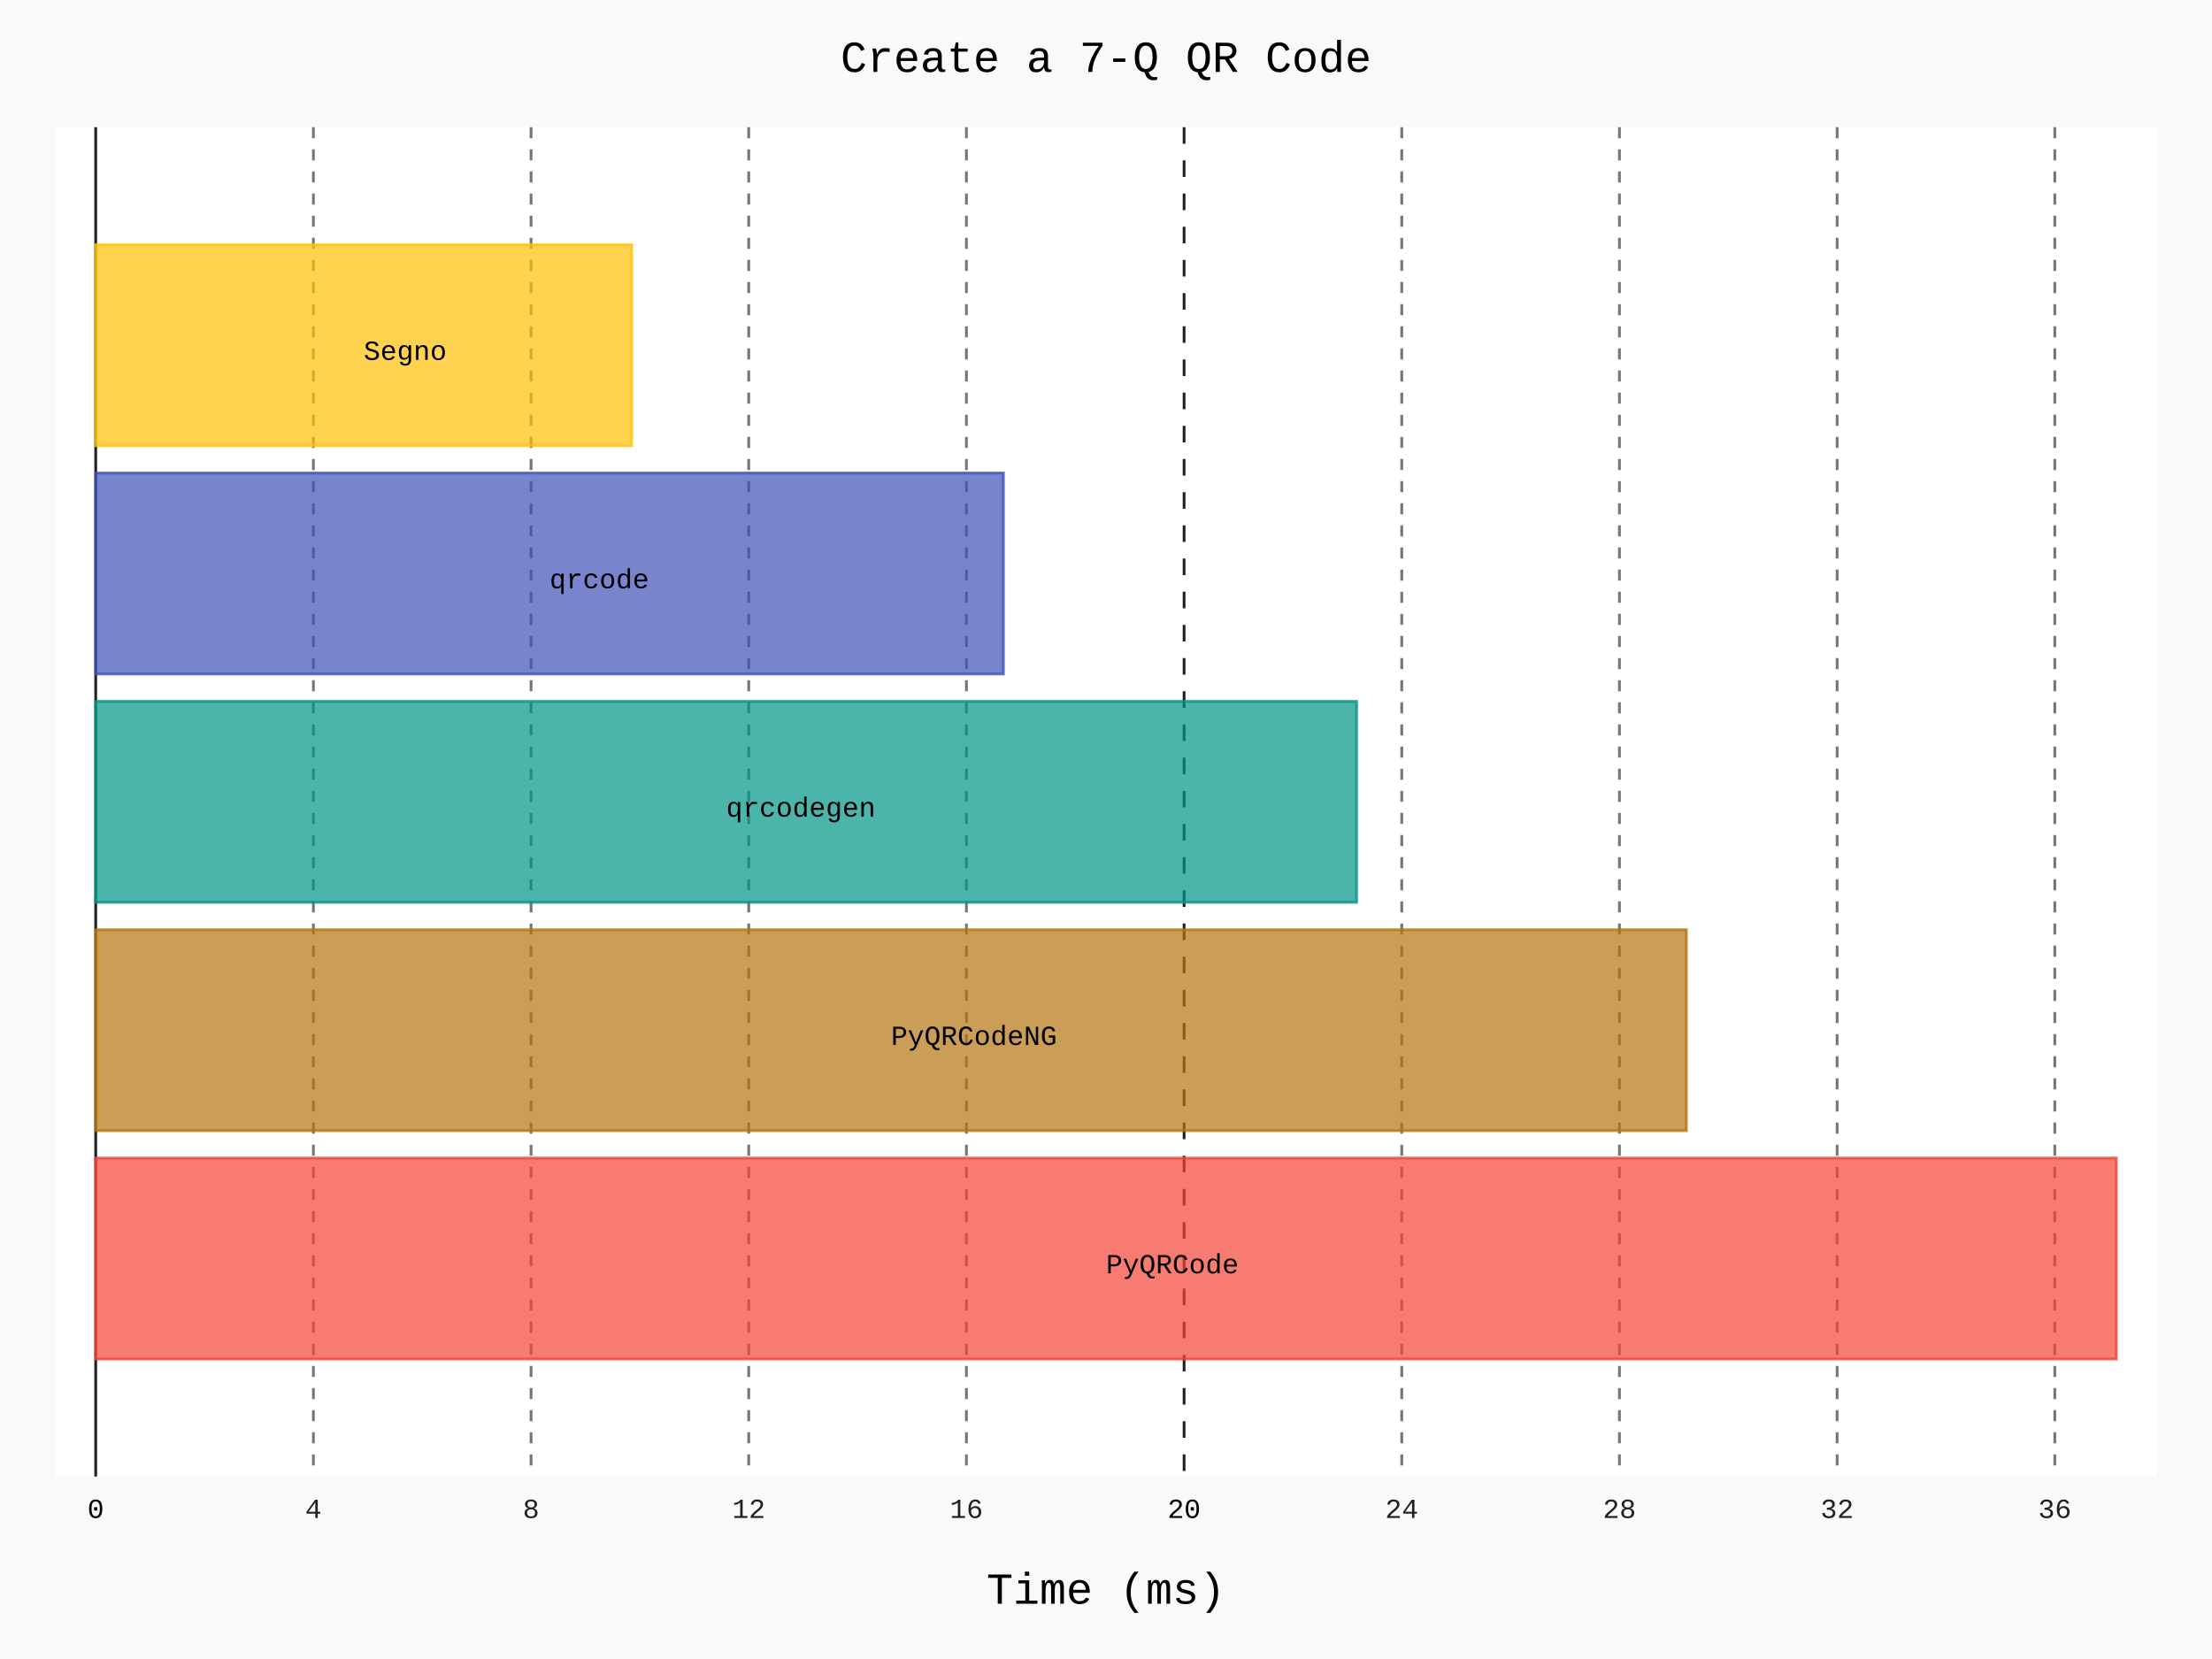
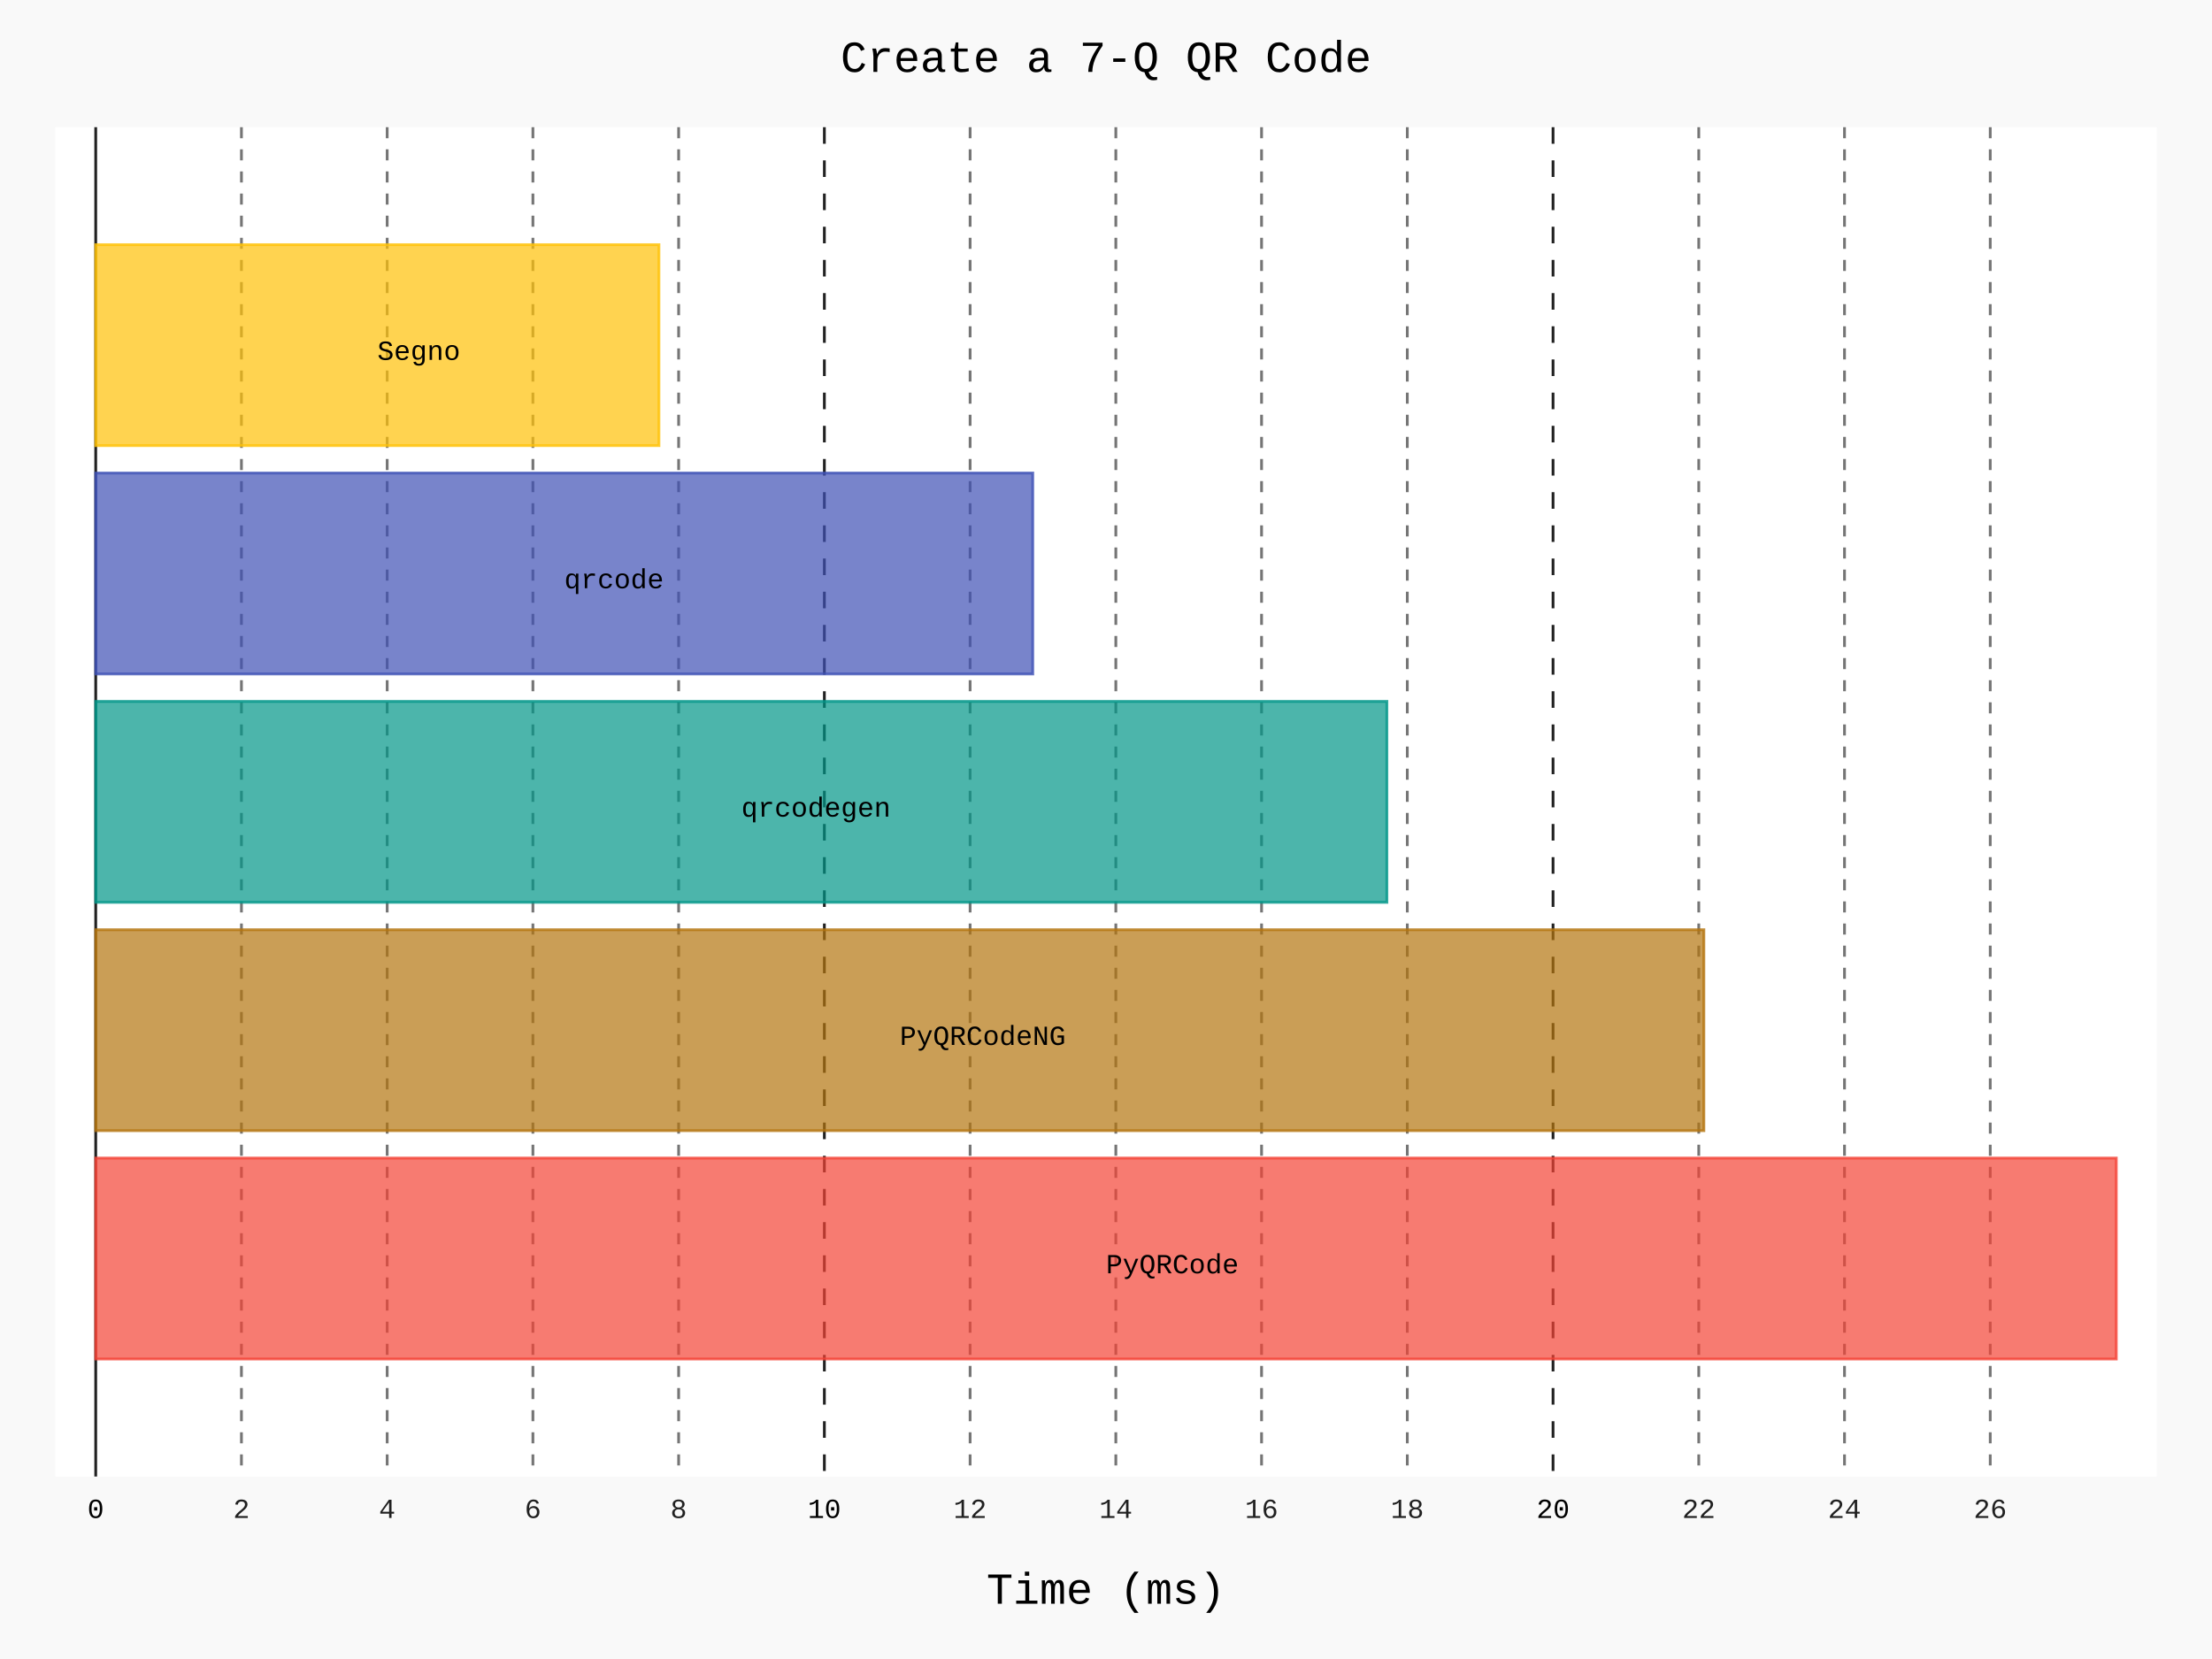
- <svg xmlns="http://www.w3.org/2000/svg" class="pygal-chart" id="chart-301749ed-1372-4586-891b-69cff0e4323c" viewBox="0 0 800 600">
+ <svg xmlns="http://www.w3.org/2000/svg" class="pygal-chart" id="chart-79c62ab5-aa69-4f37-b13c-075ebd9f70ba" viewBox="0 0 800 600">
  <defs>
-     <style type="text/css">#chart-301749ed-1372-4586-891b-69cff0e4323c{-webkit-user-select:none;-webkit-font-smoothing:antialiased;font-family:Consolas,"Liberation Mono",Menlo,Courier,monospace}#chart-301749ed-1372-4586-891b-69cff0e4323c .title{font-family:Consolas,"Liberation Mono",Menlo,Courier,monospace;font-size:16px}#chart-301749ed-1372-4586-891b-69cff0e4323c .legends .legend text{font-family:Consolas,"Liberation Mono",Menlo,Courier,monospace;font-size:14px}#chart-301749ed-1372-4586-891b-69cff0e4323c .axis text{font-family:Consolas,"Liberation Mono",Menlo,Courier,monospace;font-size:10px}#chart-301749ed-1372-4586-891b-69cff0e4323c .axis text.major{font-family:Consolas,"Liberation Mono",Menlo,Courier,monospace;font-size:10px}#chart-301749ed-1372-4586-891b-69cff0e4323c .text-overlay text.value{font-family:Consolas,"Liberation Mono",Menlo,Courier,monospace;font-size:16px}#chart-301749ed-1372-4586-891b-69cff0e4323c .text-overlay text.label{font-family:Consolas,"Liberation Mono",Menlo,Courier,monospace;font-size:10px}#chart-301749ed-1372-4586-891b-69cff0e4323c .tooltip{font-family:Consolas,"Liberation Mono",Menlo,Courier,monospace;font-size:14px}#chart-301749ed-1372-4586-891b-69cff0e4323c text.no_data{font-family:Consolas,"Liberation Mono",Menlo,Courier,monospace;font-size:64px}
- #chart-301749ed-1372-4586-891b-69cff0e4323c{background-color:rgba(249,249,249,1)}#chart-301749ed-1372-4586-891b-69cff0e4323c path,#chart-301749ed-1372-4586-891b-69cff0e4323c line,#chart-301749ed-1372-4586-891b-69cff0e4323c rect,#chart-301749ed-1372-4586-891b-69cff0e4323c circle{-webkit-transition:150ms;-moz-transition:150ms;transition:150ms}#chart-301749ed-1372-4586-891b-69cff0e4323c .graph &gt; .background{fill:rgba(249,249,249,1)}#chart-301749ed-1372-4586-891b-69cff0e4323c .plot &gt; .background{fill:rgba(255,255,255,1)}#chart-301749ed-1372-4586-891b-69cff0e4323c .graph{fill:rgba(0,0,0,.87)}#chart-301749ed-1372-4586-891b-69cff0e4323c text.no_data{fill:rgba(0,0,0,1)}#chart-301749ed-1372-4586-891b-69cff0e4323c .title{fill:rgba(0,0,0,1)}#chart-301749ed-1372-4586-891b-69cff0e4323c .legends .legend text{fill:rgba(0,0,0,.87)}#chart-301749ed-1372-4586-891b-69cff0e4323c .legends .legend:hover text{fill:rgba(0,0,0,1)}#chart-301749ed-1372-4586-891b-69cff0e4323c .axis .line{stroke:rgba(0,0,0,1)}#chart-301749ed-1372-4586-891b-69cff0e4323c .axis .guide.line{stroke:rgba(0,0,0,.54)}#chart-301749ed-1372-4586-891b-69cff0e4323c .axis .major.line{stroke:rgba(0,0,0,.87)}#chart-301749ed-1372-4586-891b-69cff0e4323c .axis text.major{fill:rgba(0,0,0,1)}#chart-301749ed-1372-4586-891b-69cff0e4323c .axis.y .guides:hover .guide.line,#chart-301749ed-1372-4586-891b-69cff0e4323c .line-graph .axis.x .guides:hover .guide.line,#chart-301749ed-1372-4586-891b-69cff0e4323c .stackedline-graph .axis.x .guides:hover .guide.line,#chart-301749ed-1372-4586-891b-69cff0e4323c .xy-graph .axis.x .guides:hover .guide.line{stroke:rgba(0,0,0,1)}#chart-301749ed-1372-4586-891b-69cff0e4323c .axis .guides:hover text{fill:rgba(0,0,0,1)}#chart-301749ed-1372-4586-891b-69cff0e4323c .reactive{fill-opacity:.7;stroke-opacity:.8}#chart-301749ed-1372-4586-891b-69cff0e4323c .ci{stroke:rgba(0,0,0,.87)}#chart-301749ed-1372-4586-891b-69cff0e4323c .reactive.active,#chart-301749ed-1372-4586-891b-69cff0e4323c .active .reactive{fill-opacity:.8;stroke-opacity:.9;stroke-width:4}#chart-301749ed-1372-4586-891b-69cff0e4323c .ci .reactive.active{stroke-width:1.5}#chart-301749ed-1372-4586-891b-69cff0e4323c .series text{fill:rgba(0,0,0,1)}#chart-301749ed-1372-4586-891b-69cff0e4323c .tooltip rect{fill:rgba(255,255,255,1);stroke:rgba(0,0,0,1);-webkit-transition:opacity 150ms;-moz-transition:opacity 150ms;transition:opacity 150ms}#chart-301749ed-1372-4586-891b-69cff0e4323c .tooltip .label{fill:rgba(0,0,0,.87)}#chart-301749ed-1372-4586-891b-69cff0e4323c .tooltip .label{fill:rgba(0,0,0,.87)}#chart-301749ed-1372-4586-891b-69cff0e4323c .tooltip .legend{font-size:.8em;fill:rgba(0,0,0,.54)}#chart-301749ed-1372-4586-891b-69cff0e4323c .tooltip .x_label{font-size:.6em;fill:rgba(0,0,0,1)}#chart-301749ed-1372-4586-891b-69cff0e4323c .tooltip .xlink{font-size:.5em;text-decoration:underline}#chart-301749ed-1372-4586-891b-69cff0e4323c .tooltip .value{font-size:1.5em}#chart-301749ed-1372-4586-891b-69cff0e4323c .bound{font-size:.5em}#chart-301749ed-1372-4586-891b-69cff0e4323c .max-value{font-size:.75em;fill:rgba(0,0,0,.54)}#chart-301749ed-1372-4586-891b-69cff0e4323c .map-element{fill:rgba(255,255,255,1);stroke:rgba(0,0,0,.54) !important}#chart-301749ed-1372-4586-891b-69cff0e4323c .map-element .reactive{fill-opacity:inherit;stroke-opacity:inherit}#chart-301749ed-1372-4586-891b-69cff0e4323c .color-0,#chart-301749ed-1372-4586-891b-69cff0e4323c .color-0 a:visited{stroke:#F44336;fill:#F44336}#chart-301749ed-1372-4586-891b-69cff0e4323c .color-1,#chart-301749ed-1372-4586-891b-69cff0e4323c .color-1 a:visited{stroke:#3F51B5;fill:#3F51B5}#chart-301749ed-1372-4586-891b-69cff0e4323c .color-2,#chart-301749ed-1372-4586-891b-69cff0e4323c .color-2 a:visited{stroke:#009688;fill:#009688}#chart-301749ed-1372-4586-891b-69cff0e4323c .color-3,#chart-301749ed-1372-4586-891b-69cff0e4323c .color-3 a:visited{stroke:#FFC107;fill:#FFC107}#chart-301749ed-1372-4586-891b-69cff0e4323c .color-4,#chart-301749ed-1372-4586-891b-69cff0e4323c .color-4 a:visited{stroke:#FF5722;fill:#FF5722}#chart-301749ed-1372-4586-891b-69cff0e4323c .text-overlay .color-0 text{fill:black}#chart-301749ed-1372-4586-891b-69cff0e4323c .text-overlay .color-1 text{fill:black}#chart-301749ed-1372-4586-891b-69cff0e4323c .text-overlay .color-2 text{fill:black}#chart-301749ed-1372-4586-891b-69cff0e4323c .text-overlay .color-3 text{fill:black}#chart-301749ed-1372-4586-891b-69cff0e4323c .text-overlay .color-4 text{fill:black}
- #chart-301749ed-1372-4586-891b-69cff0e4323c text.no_data{text-anchor:middle}#chart-301749ed-1372-4586-891b-69cff0e4323c .guide.line{fill:none}#chart-301749ed-1372-4586-891b-69cff0e4323c .centered{text-anchor:middle}#chart-301749ed-1372-4586-891b-69cff0e4323c .title{text-anchor:middle}#chart-301749ed-1372-4586-891b-69cff0e4323c .legends .legend text{fill-opacity:1}#chart-301749ed-1372-4586-891b-69cff0e4323c .axis.x text{text-anchor:middle}#chart-301749ed-1372-4586-891b-69cff0e4323c .axis.x:not(.web) text[transform]{text-anchor:start}#chart-301749ed-1372-4586-891b-69cff0e4323c .axis.x:not(.web) text[transform].backwards{text-anchor:end}#chart-301749ed-1372-4586-891b-69cff0e4323c .axis.y text{text-anchor:end}#chart-301749ed-1372-4586-891b-69cff0e4323c .axis.y text[transform].backwards{text-anchor:start}#chart-301749ed-1372-4586-891b-69cff0e4323c .axis.y2 text{text-anchor:start}#chart-301749ed-1372-4586-891b-69cff0e4323c .axis.y2 text[transform].backwards{text-anchor:end}#chart-301749ed-1372-4586-891b-69cff0e4323c .axis .guide.line{stroke-dasharray:4,4}#chart-301749ed-1372-4586-891b-69cff0e4323c .axis .major.guide.line{stroke-dasharray:6,6}#chart-301749ed-1372-4586-891b-69cff0e4323c .horizontal .axis.y .guide.line,#chart-301749ed-1372-4586-891b-69cff0e4323c .horizontal .axis.y2 .guide.line,#chart-301749ed-1372-4586-891b-69cff0e4323c .vertical .axis.x .guide.line{opacity:0}#chart-301749ed-1372-4586-891b-69cff0e4323c .horizontal .axis.always_show .guide.line,#chart-301749ed-1372-4586-891b-69cff0e4323c .vertical .axis.always_show .guide.line{opacity:1 !important}#chart-301749ed-1372-4586-891b-69cff0e4323c .axis.y .guides:hover .guide.line,#chart-301749ed-1372-4586-891b-69cff0e4323c .axis.y2 .guides:hover .guide.line,#chart-301749ed-1372-4586-891b-69cff0e4323c .axis.x .guides:hover .guide.line{opacity:1}#chart-301749ed-1372-4586-891b-69cff0e4323c .axis .guides:hover text{opacity:1}#chart-301749ed-1372-4586-891b-69cff0e4323c .nofill{fill:none}#chart-301749ed-1372-4586-891b-69cff0e4323c .subtle-fill{fill-opacity:.2}#chart-301749ed-1372-4586-891b-69cff0e4323c .dot{stroke-width:1px;fill-opacity:1}#chart-301749ed-1372-4586-891b-69cff0e4323c .dot.active{stroke-width:5px}#chart-301749ed-1372-4586-891b-69cff0e4323c .dot.negative{fill:transparent}#chart-301749ed-1372-4586-891b-69cff0e4323c text,#chart-301749ed-1372-4586-891b-69cff0e4323c tspan{stroke:none !important}#chart-301749ed-1372-4586-891b-69cff0e4323c .series text.active{opacity:1}#chart-301749ed-1372-4586-891b-69cff0e4323c .tooltip rect{fill-opacity:.95;stroke-width:.5}#chart-301749ed-1372-4586-891b-69cff0e4323c .tooltip text{fill-opacity:1}#chart-301749ed-1372-4586-891b-69cff0e4323c .showable{visibility:hidden}#chart-301749ed-1372-4586-891b-69cff0e4323c .showable.shown{visibility:visible}#chart-301749ed-1372-4586-891b-69cff0e4323c .gauge-background{fill:rgba(229,229,229,1);stroke:none}#chart-301749ed-1372-4586-891b-69cff0e4323c .bg-lines{stroke:rgba(249,249,249,1);stroke-width:2px}</style>
+     <style type="text/css">#chart-79c62ab5-aa69-4f37-b13c-075ebd9f70ba{-webkit-user-select:none;-webkit-font-smoothing:antialiased;font-family:Consolas,"Liberation Mono",Menlo,Courier,monospace}#chart-79c62ab5-aa69-4f37-b13c-075ebd9f70ba .title{font-family:Consolas,"Liberation Mono",Menlo,Courier,monospace;font-size:16px}#chart-79c62ab5-aa69-4f37-b13c-075ebd9f70ba .legends .legend text{font-family:Consolas,"Liberation Mono",Menlo,Courier,monospace;font-size:14px}#chart-79c62ab5-aa69-4f37-b13c-075ebd9f70ba .axis text{font-family:Consolas,"Liberation Mono",Menlo,Courier,monospace;font-size:10px}#chart-79c62ab5-aa69-4f37-b13c-075ebd9f70ba .axis text.major{font-family:Consolas,"Liberation Mono",Menlo,Courier,monospace;font-size:10px}#chart-79c62ab5-aa69-4f37-b13c-075ebd9f70ba .text-overlay text.value{font-family:Consolas,"Liberation Mono",Menlo,Courier,monospace;font-size:16px}#chart-79c62ab5-aa69-4f37-b13c-075ebd9f70ba .text-overlay text.label{font-family:Consolas,"Liberation Mono",Menlo,Courier,monospace;font-size:10px}#chart-79c62ab5-aa69-4f37-b13c-075ebd9f70ba .tooltip{font-family:Consolas,"Liberation Mono",Menlo,Courier,monospace;font-size:14px}#chart-79c62ab5-aa69-4f37-b13c-075ebd9f70ba text.no_data{font-family:Consolas,"Liberation Mono",Menlo,Courier,monospace;font-size:64px}
+ #chart-79c62ab5-aa69-4f37-b13c-075ebd9f70ba{background-color:rgba(249,249,249,1)}#chart-79c62ab5-aa69-4f37-b13c-075ebd9f70ba path,#chart-79c62ab5-aa69-4f37-b13c-075ebd9f70ba line,#chart-79c62ab5-aa69-4f37-b13c-075ebd9f70ba rect,#chart-79c62ab5-aa69-4f37-b13c-075ebd9f70ba circle{-webkit-transition:150ms;-moz-transition:150ms;transition:150ms}#chart-79c62ab5-aa69-4f37-b13c-075ebd9f70ba .graph &gt; .background{fill:rgba(249,249,249,1)}#chart-79c62ab5-aa69-4f37-b13c-075ebd9f70ba .plot &gt; .background{fill:rgba(255,255,255,1)}#chart-79c62ab5-aa69-4f37-b13c-075ebd9f70ba .graph{fill:rgba(0,0,0,.87)}#chart-79c62ab5-aa69-4f37-b13c-075ebd9f70ba text.no_data{fill:rgba(0,0,0,1)}#chart-79c62ab5-aa69-4f37-b13c-075ebd9f70ba .title{fill:rgba(0,0,0,1)}#chart-79c62ab5-aa69-4f37-b13c-075ebd9f70ba .legends .legend text{fill:rgba(0,0,0,.87)}#chart-79c62ab5-aa69-4f37-b13c-075ebd9f70ba .legends .legend:hover text{fill:rgba(0,0,0,1)}#chart-79c62ab5-aa69-4f37-b13c-075ebd9f70ba .axis .line{stroke:rgba(0,0,0,1)}#chart-79c62ab5-aa69-4f37-b13c-075ebd9f70ba .axis .guide.line{stroke:rgba(0,0,0,.54)}#chart-79c62ab5-aa69-4f37-b13c-075ebd9f70ba .axis .major.line{stroke:rgba(0,0,0,.87)}#chart-79c62ab5-aa69-4f37-b13c-075ebd9f70ba .axis text.major{fill:rgba(0,0,0,1)}#chart-79c62ab5-aa69-4f37-b13c-075ebd9f70ba .axis.y .guides:hover .guide.line,#chart-79c62ab5-aa69-4f37-b13c-075ebd9f70ba .line-graph .axis.x .guides:hover .guide.line,#chart-79c62ab5-aa69-4f37-b13c-075ebd9f70ba .stackedline-graph .axis.x .guides:hover .guide.line,#chart-79c62ab5-aa69-4f37-b13c-075ebd9f70ba .xy-graph .axis.x .guides:hover .guide.line{stroke:rgba(0,0,0,1)}#chart-79c62ab5-aa69-4f37-b13c-075ebd9f70ba .axis .guides:hover text{fill:rgba(0,0,0,1)}#chart-79c62ab5-aa69-4f37-b13c-075ebd9f70ba .reactive{fill-opacity:.7;stroke-opacity:.8}#chart-79c62ab5-aa69-4f37-b13c-075ebd9f70ba .ci{stroke:rgba(0,0,0,.87)}#chart-79c62ab5-aa69-4f37-b13c-075ebd9f70ba .reactive.active,#chart-79c62ab5-aa69-4f37-b13c-075ebd9f70ba .active .reactive{fill-opacity:.8;stroke-opacity:.9;stroke-width:4}#chart-79c62ab5-aa69-4f37-b13c-075ebd9f70ba .ci .reactive.active{stroke-width:1.5}#chart-79c62ab5-aa69-4f37-b13c-075ebd9f70ba .series text{fill:rgba(0,0,0,1)}#chart-79c62ab5-aa69-4f37-b13c-075ebd9f70ba .tooltip rect{fill:rgba(255,255,255,1);stroke:rgba(0,0,0,1);-webkit-transition:opacity 150ms;-moz-transition:opacity 150ms;transition:opacity 150ms}#chart-79c62ab5-aa69-4f37-b13c-075ebd9f70ba .tooltip .label{fill:rgba(0,0,0,.87)}#chart-79c62ab5-aa69-4f37-b13c-075ebd9f70ba .tooltip .label{fill:rgba(0,0,0,.87)}#chart-79c62ab5-aa69-4f37-b13c-075ebd9f70ba .tooltip .legend{font-size:.8em;fill:rgba(0,0,0,.54)}#chart-79c62ab5-aa69-4f37-b13c-075ebd9f70ba .tooltip .x_label{font-size:.6em;fill:rgba(0,0,0,1)}#chart-79c62ab5-aa69-4f37-b13c-075ebd9f70ba .tooltip .xlink{font-size:.5em;text-decoration:underline}#chart-79c62ab5-aa69-4f37-b13c-075ebd9f70ba .tooltip .value{font-size:1.5em}#chart-79c62ab5-aa69-4f37-b13c-075ebd9f70ba .bound{font-size:.5em}#chart-79c62ab5-aa69-4f37-b13c-075ebd9f70ba .max-value{font-size:.75em;fill:rgba(0,0,0,.54)}#chart-79c62ab5-aa69-4f37-b13c-075ebd9f70ba .map-element{fill:rgba(255,255,255,1);stroke:rgba(0,0,0,.54) !important}#chart-79c62ab5-aa69-4f37-b13c-075ebd9f70ba .map-element .reactive{fill-opacity:inherit;stroke-opacity:inherit}#chart-79c62ab5-aa69-4f37-b13c-075ebd9f70ba .color-0,#chart-79c62ab5-aa69-4f37-b13c-075ebd9f70ba .color-0 a:visited{stroke:#F44336;fill:#F44336}#chart-79c62ab5-aa69-4f37-b13c-075ebd9f70ba .color-1,#chart-79c62ab5-aa69-4f37-b13c-075ebd9f70ba .color-1 a:visited{stroke:#3F51B5;fill:#3F51B5}#chart-79c62ab5-aa69-4f37-b13c-075ebd9f70ba .color-2,#chart-79c62ab5-aa69-4f37-b13c-075ebd9f70ba .color-2 a:visited{stroke:#009688;fill:#009688}#chart-79c62ab5-aa69-4f37-b13c-075ebd9f70ba .color-3,#chart-79c62ab5-aa69-4f37-b13c-075ebd9f70ba .color-3 a:visited{stroke:#FFC107;fill:#FFC107}#chart-79c62ab5-aa69-4f37-b13c-075ebd9f70ba .color-4,#chart-79c62ab5-aa69-4f37-b13c-075ebd9f70ba .color-4 a:visited{stroke:#FF5722;fill:#FF5722}#chart-79c62ab5-aa69-4f37-b13c-075ebd9f70ba .text-overlay .color-0 text{fill:black}#chart-79c62ab5-aa69-4f37-b13c-075ebd9f70ba .text-overlay .color-1 text{fill:black}#chart-79c62ab5-aa69-4f37-b13c-075ebd9f70ba .text-overlay .color-2 text{fill:black}#chart-79c62ab5-aa69-4f37-b13c-075ebd9f70ba .text-overlay .color-3 text{fill:black}#chart-79c62ab5-aa69-4f37-b13c-075ebd9f70ba .text-overlay .color-4 text{fill:black}
+ #chart-79c62ab5-aa69-4f37-b13c-075ebd9f70ba text.no_data{text-anchor:middle}#chart-79c62ab5-aa69-4f37-b13c-075ebd9f70ba .guide.line{fill:none}#chart-79c62ab5-aa69-4f37-b13c-075ebd9f70ba .centered{text-anchor:middle}#chart-79c62ab5-aa69-4f37-b13c-075ebd9f70ba .title{text-anchor:middle}#chart-79c62ab5-aa69-4f37-b13c-075ebd9f70ba .legends .legend text{fill-opacity:1}#chart-79c62ab5-aa69-4f37-b13c-075ebd9f70ba .axis.x text{text-anchor:middle}#chart-79c62ab5-aa69-4f37-b13c-075ebd9f70ba .axis.x:not(.web) text[transform]{text-anchor:start}#chart-79c62ab5-aa69-4f37-b13c-075ebd9f70ba .axis.x:not(.web) text[transform].backwards{text-anchor:end}#chart-79c62ab5-aa69-4f37-b13c-075ebd9f70ba .axis.y text{text-anchor:end}#chart-79c62ab5-aa69-4f37-b13c-075ebd9f70ba .axis.y text[transform].backwards{text-anchor:start}#chart-79c62ab5-aa69-4f37-b13c-075ebd9f70ba .axis.y2 text{text-anchor:start}#chart-79c62ab5-aa69-4f37-b13c-075ebd9f70ba .axis.y2 text[transform].backwards{text-anchor:end}#chart-79c62ab5-aa69-4f37-b13c-075ebd9f70ba .axis .guide.line{stroke-dasharray:4,4}#chart-79c62ab5-aa69-4f37-b13c-075ebd9f70ba .axis .major.guide.line{stroke-dasharray:6,6}#chart-79c62ab5-aa69-4f37-b13c-075ebd9f70ba .horizontal .axis.y .guide.line,#chart-79c62ab5-aa69-4f37-b13c-075ebd9f70ba .horizontal .axis.y2 .guide.line,#chart-79c62ab5-aa69-4f37-b13c-075ebd9f70ba .vertical .axis.x .guide.line{opacity:0}#chart-79c62ab5-aa69-4f37-b13c-075ebd9f70ba .horizontal .axis.always_show .guide.line,#chart-79c62ab5-aa69-4f37-b13c-075ebd9f70ba .vertical .axis.always_show .guide.line{opacity:1 !important}#chart-79c62ab5-aa69-4f37-b13c-075ebd9f70ba .axis.y .guides:hover .guide.line,#chart-79c62ab5-aa69-4f37-b13c-075ebd9f70ba .axis.y2 .guides:hover .guide.line,#chart-79c62ab5-aa69-4f37-b13c-075ebd9f70ba .axis.x .guides:hover .guide.line{opacity:1}#chart-79c62ab5-aa69-4f37-b13c-075ebd9f70ba .axis .guides:hover text{opacity:1}#chart-79c62ab5-aa69-4f37-b13c-075ebd9f70ba .nofill{fill:none}#chart-79c62ab5-aa69-4f37-b13c-075ebd9f70ba .subtle-fill{fill-opacity:.2}#chart-79c62ab5-aa69-4f37-b13c-075ebd9f70ba .dot{stroke-width:1px;fill-opacity:1}#chart-79c62ab5-aa69-4f37-b13c-075ebd9f70ba .dot.active{stroke-width:5px}#chart-79c62ab5-aa69-4f37-b13c-075ebd9f70ba .dot.negative{fill:transparent}#chart-79c62ab5-aa69-4f37-b13c-075ebd9f70ba text,#chart-79c62ab5-aa69-4f37-b13c-075ebd9f70ba tspan{stroke:none !important}#chart-79c62ab5-aa69-4f37-b13c-075ebd9f70ba .series text.active{opacity:1}#chart-79c62ab5-aa69-4f37-b13c-075ebd9f70ba .tooltip rect{fill-opacity:.95;stroke-width:.5}#chart-79c62ab5-aa69-4f37-b13c-075ebd9f70ba .tooltip text{fill-opacity:1}#chart-79c62ab5-aa69-4f37-b13c-075ebd9f70ba .showable{visibility:hidden}#chart-79c62ab5-aa69-4f37-b13c-075ebd9f70ba .showable.shown{visibility:visible}#chart-79c62ab5-aa69-4f37-b13c-075ebd9f70ba .gauge-background{fill:rgba(229,229,229,1);stroke:none}#chart-79c62ab5-aa69-4f37-b13c-075ebd9f70ba .bg-lines{stroke:rgba(249,249,249,1);stroke-width:2px}</style>
  </defs>
  <g class="graph horizontalbar-graph horizontal">
    <rect class="background" height="600" width="800" x="0" y="0" />
    <g class="plot" transform="translate(20, 46)">
      <rect class="background" height="488" width="760" x="0" y="0" />
      <g class="axis x always_show">
        <g class="guides">
          <path class="axis major line" d="M14.615 0 v488" />
          <text class="major" x="14.615" y="503.0">0</text>
        </g>
        <g class="guides">
-           <path class="guide line" d="M93.341 0 v488" />
-           <text class="" x="93.341" y="503.0">4</text>
+           <path class="guide line" d="M67.321 0 v488" />
+           <text class="" x="67.321" y="503.0">2</text>
        </g>
        <g class="guides">
-           <path class="guide line" d="M172.066 0 v488" />
-           <text class="" x="172.066" y="503.0">8</text>
+           <path class="guide line" d="M120.027 0 v488" />
+           <text class="" x="120.027" y="503.0">4</text>
        </g>
        <g class="guides">
-           <path class="guide line" d="M250.792 0 v488" />
-           <text class="" x="250.792" y="503.0">12</text>
+           <path class="guide line" d="M172.734 0 v488" />
+           <text class="" x="172.734" y="503.0">6</text>
        </g>
        <g class="guides">
-           <path class="guide line" d="M329.517 0 v488" />
-           <text class="" x="329.517" y="503.0">16</text>
+           <path class="guide line" d="M225.44 0 v488" />
+           <text class="" x="225.44" y="503.0">8</text>
        </g>
        <g class="guides">
-           <path class="major guide line" d="M408.243 0 v488" />
-           <text class="major" x="408.243" y="503.0">20</text>
+           <path class="major guide line" d="M278.146 0 v488" />
+           <text class="major" x="278.146" y="503.0">10</text>
        </g>
        <g class="guides">
-           <path class="guide line" d="M486.968 0 v488" />
-           <text class="" x="486.968" y="503.0">24</text>
+           <path class="guide line" d="M330.852 0 v488" />
+           <text class="" x="330.852" y="503.0">12</text>
        </g>
        <g class="guides">
-           <path class="guide line" d="M565.694 0 v488" />
-           <text class="" x="565.694" y="503.0">28</text>
+           <path class="guide line" d="M383.558 0 v488" />
+           <text class="" x="383.558" y="503.0">14</text>
        </g>
        <g class="guides">
-           <path class="guide line" d="M644.419 0 v488" />
-           <text class="" x="644.419" y="503.0">32</text>
+           <path class="guide line" d="M436.264 0 v488" />
+           <text class="" x="436.264" y="503.0">16</text>
        </g>
        <g class="guides">
-           <path class="guide line" d="M723.145 0 v488" />
-           <text class="" x="723.145" y="503.0">36</text>
+           <path class="guide line" d="M488.97 0 v488" />
+           <text class="" x="488.97" y="503.0">18</text>
+         </g>
+         <g class="guides">
+           <path class="major guide line" d="M541.676 0 v488" />
+           <text class="major" x="541.676" y="503.0">20</text>
+         </g>
+         <g class="guides">
+           <path class="guide line" d="M594.382 0 v488" />
+           <text class="" x="594.382" y="503.0">22</text>
+         </g>
+         <g class="guides">
+           <path class="guide line" d="M647.088 0 v488" />
+           <text class="" x="647.088" y="503.0">24</text>
+         </g>
+         <g class="guides">
+           <path class="guide line" d="M699.794 0 v488" />
+           <text class="" x="699.794" y="503.0">26</text>
        </g>
      </g>
      <g class="series serie-4 color-4">
        <g class="bars">
          <g class="bar" style="fill: #F44336; stroke: #F44336">
            <rect class="rect reactive tooltip-trigger" height="72.674" rx="0" ry="0" width="730.769" x="14.615" y="372.832" />
          </g>
        </g>
      </g>
      <g class="series serie-3 color-3">
        <g class="bars">
          <g class="bar" style="fill: #b4750f; stroke: #b4750f">
-             <rect class="rect reactive tooltip-trigger" height="72.674" rx="0" ry="0" width="575.286" x="14.615" y="290.247" />
+             <rect class="rect reactive tooltip-trigger" height="72.674" rx="0" ry="0" width="581.611" x="14.615" y="290.247" />
          </g>
        </g>
      </g>
      <g class="series serie-2 color-2">
        <g class="bars">
          <g class="bar" style="fill: #009688; stroke: #009688">
-             <rect class="rect reactive tooltip-trigger" height="72.674" rx="0" ry="0" width="456.017" x="14.615" y="207.663" />
+             <rect class="rect reactive tooltip-trigger" height="72.674" rx="0" ry="0" width="466.976" x="14.615" y="207.663" />
          </g>
        </g>
      </g>
      <g class="series serie-1 color-1">
        <g class="bars">
          <g class="bar" style="fill: #3F51B5; stroke: #3F51B5">
-             <rect class="rect reactive tooltip-trigger" height="72.674" rx="0" ry="0" width="328.285" x="14.615" y="125.078" />
+             <rect class="rect reactive tooltip-trigger" height="72.674" rx="0" ry="0" width="338.9" x="14.615" y="125.078" />
          </g>
        </g>
      </g>
      <g class="series serie-0 color-0">
        <g class="bars">
          <g class="bar" style="fill: #FFC107; stroke: #FFC107">
-             <rect class="rect reactive tooltip-trigger" height="72.674" rx="0" ry="0" width="193.861" x="14.615" y="42.494" />
+             <rect class="rect reactive tooltip-trigger" height="72.674" rx="0" ry="0" width="203.709" x="14.615" y="42.494" />
          </g>
        </g>
      </g>
    </g>
    <g class="titles">
      <text class="title plot_title" x="400.0" y="26">Create a 7-Q QR Code</text>
      <text class="title" x="400.0" y="580">Time (ms)</text>
    </g>
    <g class="plot overlay" transform="translate(20, 46)">
      <g class="series serie-4 color-4" />
      <g class="series serie-3 color-3" />
      <g class="series serie-2 color-2" />
      <g class="series serie-1 color-1" />
      <g class="series serie-0 color-0" />
    </g>
    <g class="plot text-overlay" transform="translate(20, 46)">
      <g class="series serie-4 color-4">
-         <text class="label" x="380" y="414.503">PyQRCode</text>
+         <text class="label" x="380.0" y="414.503">PyQRCode</text>
      </g>
      <g class="series serie-3 color-3">
-         <text class="label" x="302.259" y="331.918">PyQRCodeNG</text>
+         <text class="label" x="305.421" y="331.918">PyQRCodeNG</text>
      </g>
      <g class="series serie-2 color-2">
-         <text class="label" x="242.624" y="249.333">qrcodegen</text>
+         <text class="label" x="248.103" y="249.333">qrcodegen</text>
      </g>
      <g class="series serie-1 color-1">
-         <text class="label" x="178.758" y="166.749">qrcode</text>
+         <text class="label" x="184.065" y="166.749">qrcode</text>
      </g>
      <g class="series serie-0 color-0">
-         <text class="label" x="111.546" y="84.164">Segno</text>
+         <text class="label" x="116.47" y="84.164">Segno</text>
      </g>
    </g>
    <g class="plot tooltip-overlay" transform="translate(20, 46)">
      <g class="tooltip" style="opacity: 0" transform="translate(0 0)">
        <rect class="tooltip-box" height="0" rx="0" ry="0" width="0" />
        <g class="text" />
      </g>
    </g>
  </g>
</svg>
